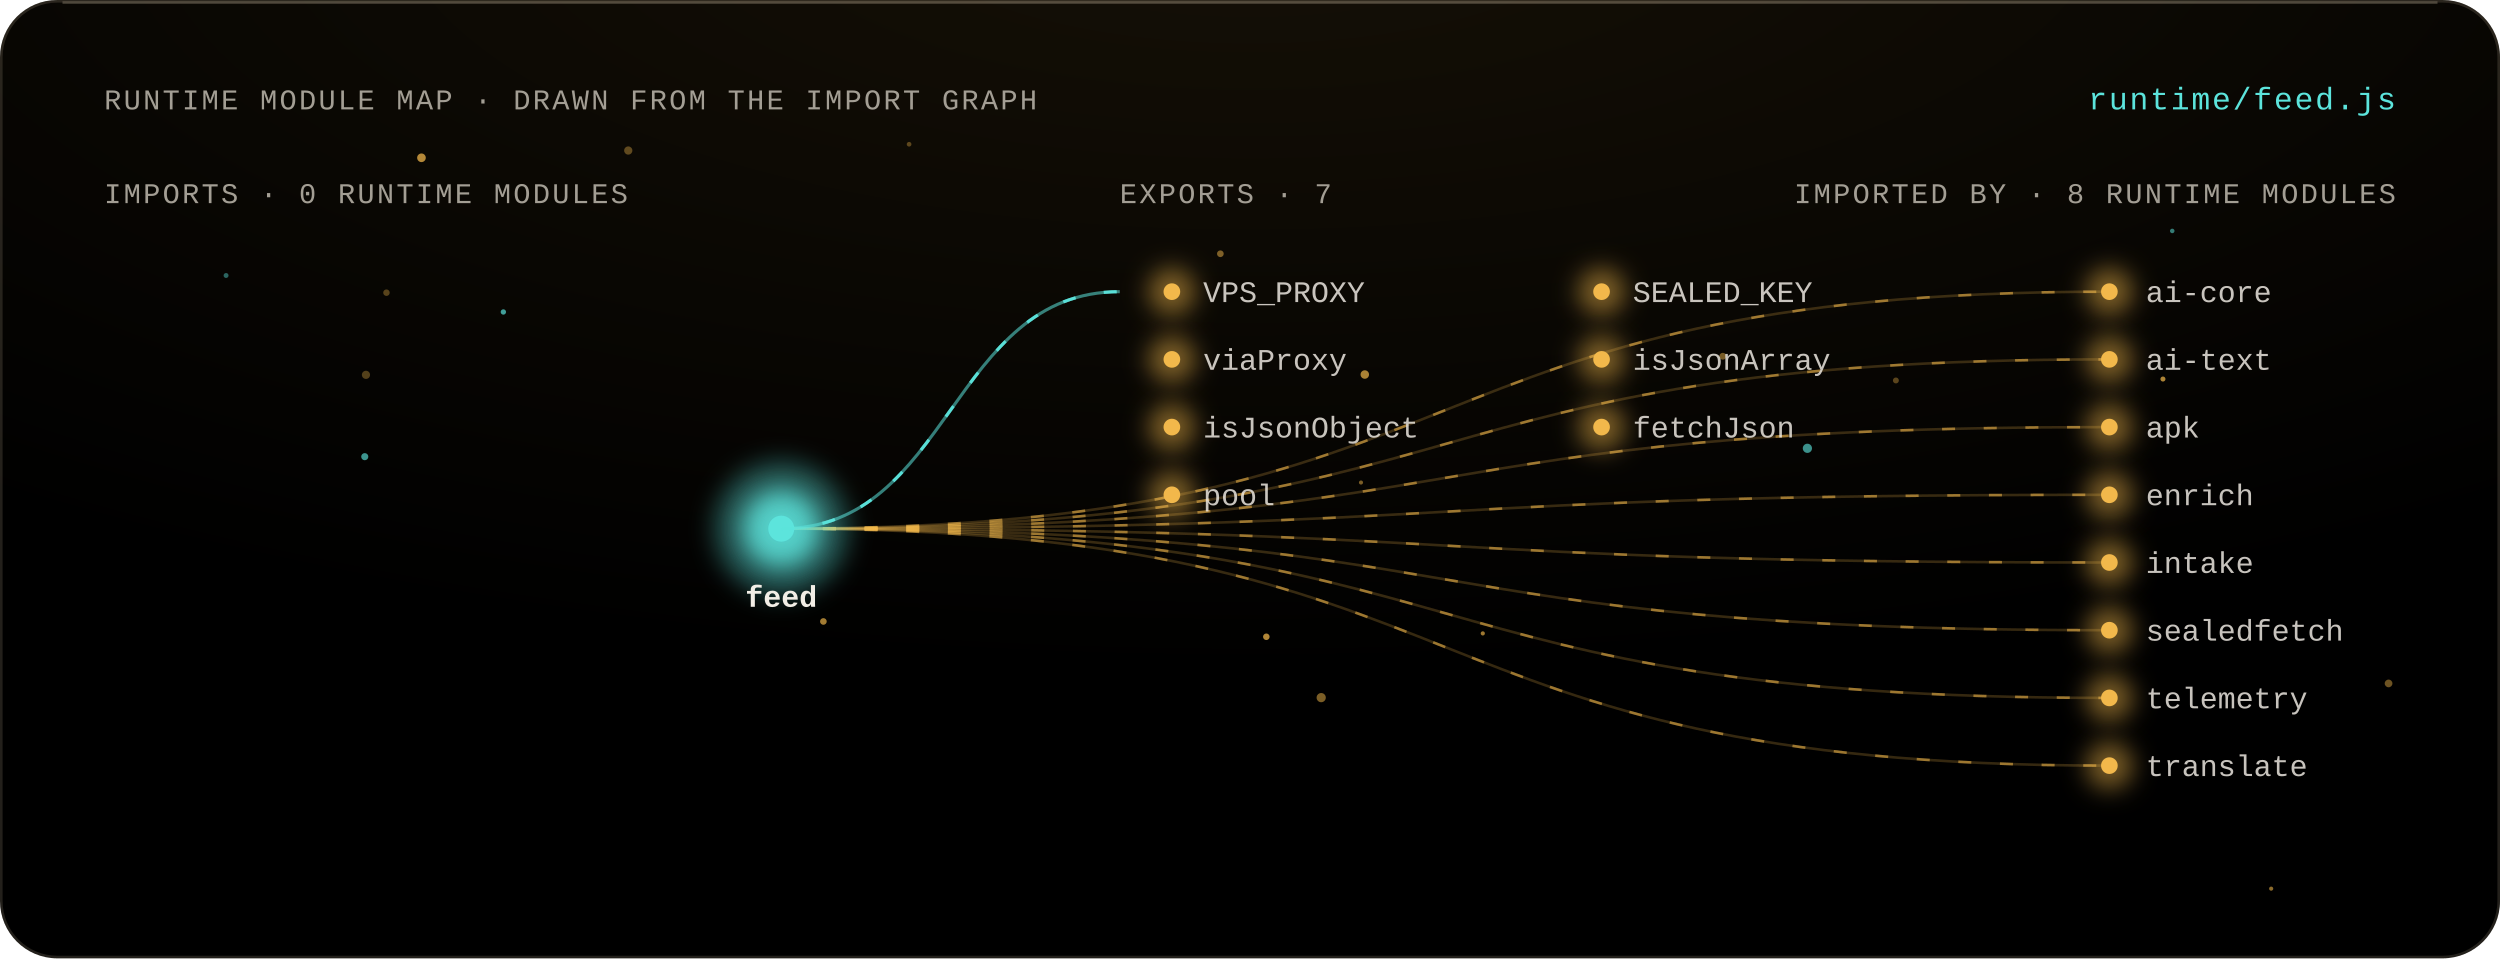
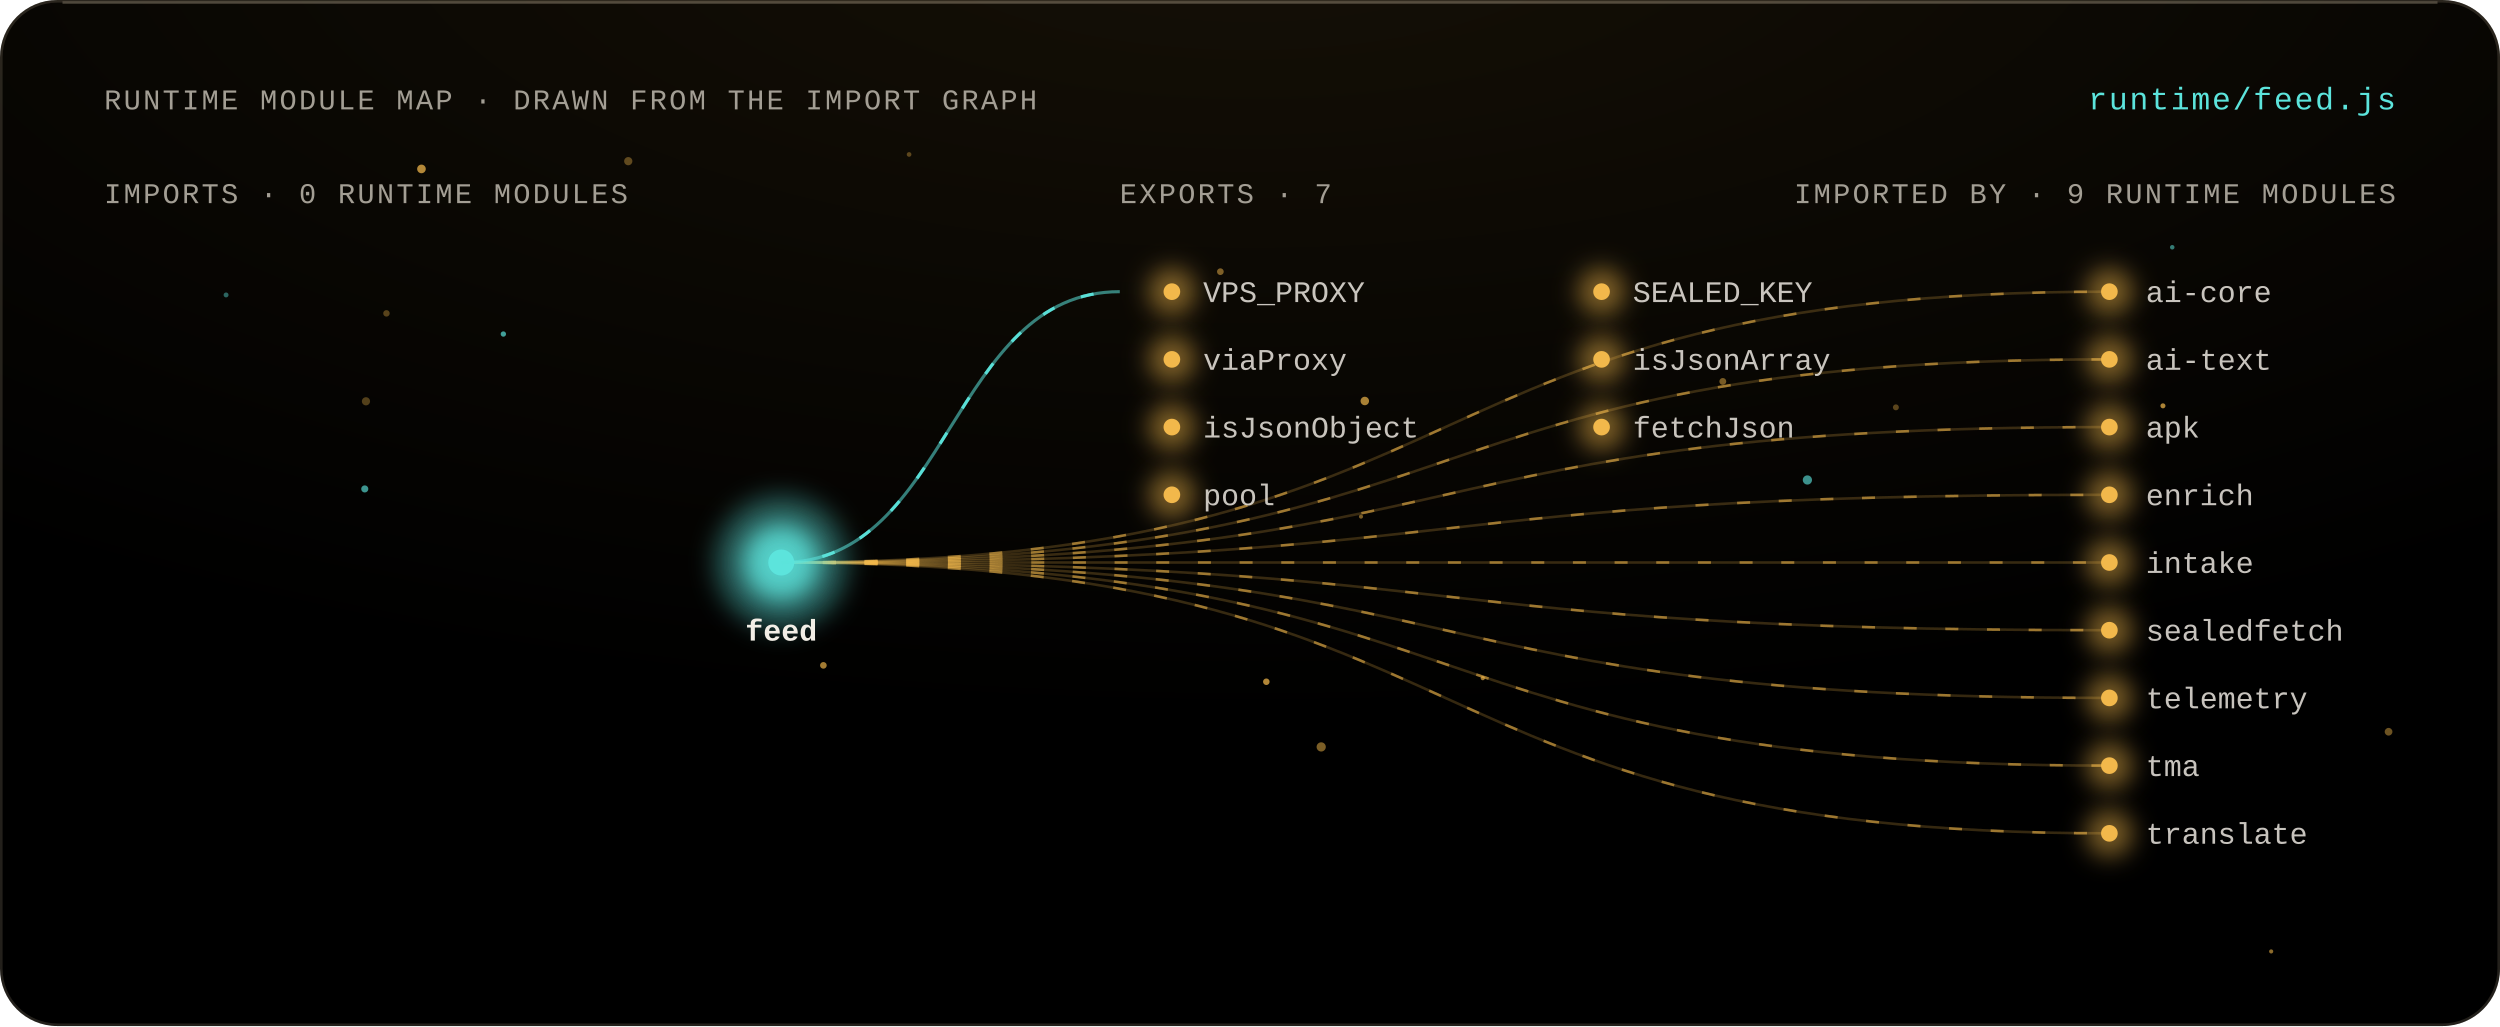
- <svg xmlns="http://www.w3.org/2000/svg" viewBox="0 0 960 368" width="960" height="368" role="img" aria-labelledby="t">
+ <svg xmlns="http://www.w3.org/2000/svg" viewBox="0 0 960 394" width="960" height="394" role="img" aria-labelledby="t">
  <style>
  text { font-family: 'Geist Mono', ui-monospace, 'Liberation Mono', Menlo, monospace; fill: #F2EEE6; }
  .m { fill: #A39E94; font-size: 11px; letter-spacing: .08em; }
  .l { font-size: 11.5px; }
  .h { font-size: 12px; fill: #5CE4DC; letter-spacing: .06em; }
  .flow { stroke-dasharray: 5 11; animation: flow 3s linear infinite; }
  @keyframes flow { to { stroke-dashoffset: -32; } }
  .breathe { animation: breathe 4.2s ease-in-out infinite; }
  @keyframes breathe { 50% { opacity: .38; } }
  .beat { animation: beat 2.6s ease-in-out infinite; transform-box: fill-box; transform-origin: center; }
  @keyframes beat { 50% { opacity: .55; transform: scale(1.35); } }
  .spin { transform-box: fill-box; transform-origin: center; animation: spin 48s linear infinite; }
  .spin-r { transform-box: fill-box; transform-origin: center; animation: spin 64s linear infinite reverse; }
  @keyframes spin { to { transform: rotate(360deg); } }
  @media (prefers-reduced-motion: reduce) { * { animation: none !important; } }
</style>
  <defs>
    <filter id="bloom" x="-80%" y="-80%" width="260%" height="260%">
      <feGaussianBlur stdDeviation="4.5" />
    </filter>
    <filter id="soft" x="-30%" y="-30%" width="160%" height="160%">
      <feGaussianBlur stdDeviation="1.4" />
    </filter>
    <radialGradient id="key" cx="50%" cy="-10%" r="80%">
      <stop offset="0" stop-color="#F2B84B" stop-opacity=".09" />
      <stop offset="1" stop-color="#F2B84B" stop-opacity="0" />
    </radialGradient>
    <linearGradient id="pair" x1="0" x2="1">
      <stop offset="0" stop-color="#F2B84B" />
      <stop offset="1" stop-color="#5CE4DC" />
    </linearGradient>
  </defs>
-   <rect width="960" height="368" rx="22" fill="#000" />
-   <rect width="960" height="368" rx="22" fill="url(#key)" />
-   <rect x=".5" y=".5" width="959" height="367" rx="21.5" fill="none" stroke="rgba(255,232,196,.14)" />
+   <rect width="960" height="394" rx="22" fill="#000" />
+   <rect width="960" height="394" rx="22" fill="url(#key)" />
+   <rect x=".5" y=".5" width="959" height="393" rx="21.5" fill="none" stroke="rgba(255,232,196,.14)" />
  <path d="M 24 1 H 936" stroke="rgba(255,238,208,.22)" stroke-width="1" />
  <g>
-     <circle cx="316.18" cy="238.64" r="1.28" fill="#F2B84B" opacity="0.67" class="breathe" style="animation-delay:-0.42s" />
-     <circle cx="694.04" cy="172.15" r="1.77" fill="#5CE4DC" opacity="0.63" class="breathe" style="animation-delay:-3.76s" />
-     <circle cx="507.34" cy="267.89" r="1.77" fill="#F2B84B" opacity="0.51" class="breathe" style="animation-delay:-0.54s" />
-     <circle cx="661.56" cy="136.8" r="1.32" fill="#F2B84B" opacity="0.48" class="breathe" style="animation-delay:-2.43s" />
-     <circle cx="728.02" cy="146.1" r="1.14" fill="#F2B84B" opacity="0.36" class="breathe" style="animation-delay:-3.91s" />
-     <circle cx="193.29" cy="119.8" r="1.03" fill="#5CE4DC" opacity="0.69" class="breathe" style="animation-delay:-3.61s" />
-     <circle cx="86.81" cy="105.79" r="0.95" fill="#5CE4DC" opacity="0.43" class="breathe" style="animation-delay:-0.93s" />
-     <circle cx="834.14" cy="88.68" r="0.87" fill="#5CE4DC" opacity="0.53" class="breathe" style="animation-delay:-3.71s" />
-     <circle cx="241.25" cy="57.8" r="1.58" fill="#F2B84B" opacity="0.37" class="breathe" style="animation-delay:-0.28s" />
-     <circle cx="522.62" cy="185.29" r="0.79" fill="#F2B84B" opacity="0.5" class="breathe" style="animation-delay:-1.85s" />
-     <circle cx="349.09" cy="55.39" r="0.9" fill="#F2B84B" opacity="0.35" class="breathe" style="animation-delay:-2.37s" />
-     <circle cx="148.4" cy="112.39" r="1.25" fill="#F2B84B" opacity="0.34" class="breathe" style="animation-delay:-1.06s" />
-     <circle cx="569.39" cy="243.23" r="0.81" fill="#F2B84B" opacity="0.65" class="breathe" style="animation-delay:-2.59s" />
-     <circle cx="161.84" cy="60.59" r="1.66" fill="#F2B84B" opacity="0.73" class="breathe" style="animation-delay:-2.42s" />
-     <circle cx="830.57" cy="145.55" r="0.97" fill="#F2B84B" opacity="0.71" class="breathe" style="animation-delay:-0.55s" />
-     <circle cx="140.07" cy="175.36" r="1.37" fill="#5CE4DC" opacity="0.65" class="breathe" style="animation-delay:-0.17s" />
-     <circle cx="486.27" cy="244.52" r="1.26" fill="#F2B84B" opacity="0.73" class="breathe" style="animation-delay:-2.03s" />
-     <circle cx="468.62" cy="97.44" r="1.29" fill="#F2B84B" opacity="0.5" class="breathe" style="animation-delay:-1.33s" />
-     <circle cx="917.21" cy="262.44" r="1.48" fill="#F2B84B" opacity="0.45" class="breathe" style="animation-delay:-1.68s" />
-     <circle cx="524.08" cy="143.82" r="1.63" fill="#F2B84B" opacity="0.69" class="breathe" style="animation-delay:-1.15s" />
-     <circle cx="140.53" cy="143.94" r="1.57" fill="#F2B84B" opacity="0.33" class="breathe" style="animation-delay:-1.53s" />
-     <circle cx="872.13" cy="341.24" r="0.8" fill="#F2B84B" opacity="0.58" class="breathe" style="animation-delay:-2.12s" />
+     <circle cx="316.18" cy="255.5" r="1.28" fill="#F2B84B" opacity="0.67" class="breathe" style="animation-delay:-0.42s" />
+     <circle cx="694.04" cy="184.31" r="1.77" fill="#5CE4DC" opacity="0.63" class="breathe" style="animation-delay:-3.76s" />
+     <circle cx="507.34" cy="286.82" r="1.77" fill="#F2B84B" opacity="0.51" class="breathe" style="animation-delay:-0.54s" />
+     <circle cx="661.56" cy="146.47" r="1.32" fill="#F2B84B" opacity="0.48" class="breathe" style="animation-delay:-2.43s" />
+     <circle cx="728.02" cy="156.42" r="1.14" fill="#F2B84B" opacity="0.36" class="breathe" style="animation-delay:-3.91s" />
+     <circle cx="193.29" cy="128.27" r="1.03" fill="#5CE4DC" opacity="0.69" class="breathe" style="animation-delay:-3.61s" />
+     <circle cx="86.81" cy="113.26" r="0.95" fill="#5CE4DC" opacity="0.43" class="breathe" style="animation-delay:-0.93s" />
+     <circle cx="834.14" cy="94.95" r="0.87" fill="#5CE4DC" opacity="0.53" class="breathe" style="animation-delay:-3.71s" />
+     <circle cx="241.25" cy="61.89" r="1.58" fill="#F2B84B" opacity="0.37" class="breathe" style="animation-delay:-0.28s" />
+     <circle cx="522.62" cy="198.38" r="0.79" fill="#F2B84B" opacity="0.5" class="breathe" style="animation-delay:-1.85s" />
+     <circle cx="349.09" cy="59.31" r="0.9" fill="#F2B84B" opacity="0.35" class="breathe" style="animation-delay:-2.37s" />
+     <circle cx="148.4" cy="120.33" r="1.25" fill="#F2B84B" opacity="0.34" class="breathe" style="animation-delay:-1.06s" />
+     <circle cx="569.39" cy="260.41" r="0.81" fill="#F2B84B" opacity="0.65" class="breathe" style="animation-delay:-2.59s" />
+     <circle cx="161.84" cy="64.87" r="1.66" fill="#F2B84B" opacity="0.73" class="breathe" style="animation-delay:-2.42s" />
+     <circle cx="830.57" cy="155.84" r="0.97" fill="#F2B84B" opacity="0.71" class="breathe" style="animation-delay:-0.55s" />
+     <circle cx="140.07" cy="187.75" r="1.37" fill="#5CE4DC" opacity="0.65" class="breathe" style="animation-delay:-0.17s" />
+     <circle cx="486.27" cy="261.79" r="1.26" fill="#F2B84B" opacity="0.73" class="breathe" style="animation-delay:-2.03s" />
+     <circle cx="468.62" cy="104.32" r="1.29" fill="#F2B84B" opacity="0.5" class="breathe" style="animation-delay:-1.33s" />
+     <circle cx="917.21" cy="280.99" r="1.48" fill="#F2B84B" opacity="0.45" class="breathe" style="animation-delay:-1.68s" />
+     <circle cx="524.08" cy="153.98" r="1.63" fill="#F2B84B" opacity="0.69" class="breathe" style="animation-delay:-1.15s" />
+     <circle cx="140.53" cy="154.1" r="1.57" fill="#F2B84B" opacity="0.33" class="breathe" style="animation-delay:-1.53s" />
+     <circle cx="872.13" cy="365.35" r="0.8" fill="#F2B84B" opacity="0.58" class="breathe" style="animation-delay:-2.12s" />
  </g>
  <text x="40" y="42" class="m" text-anchor="start">RUNTIME MODULE MAP · DRAWN FROM THE IMPORT GRAPH</text>
  <text x="920" y="42" class="h" text-anchor="end">runtime/feed.js</text>
  <text x="40" y="78" class="m" text-anchor="start">IMPORTS · 0 RUNTIME MODULES</text>
  <text x="430" y="78" class="m" text-anchor="start">EXPORTS · 7</text>
-   <text x="920" y="78" class="m" text-anchor="end">IMPORTED BY · 8 RUNTIME MODULES</text>
-   <path d="M 300 203 C 580.5 203, 529.5 112, 810 112" fill="none" stroke="#F2B84B" stroke-opacity="0.22" stroke-width="1" />
-   <path d="M 300 203 C 580.5 203, 529.5 112, 810 112" fill="none" stroke="#F2B84B" stroke-opacity="0.55" stroke-width="1" class="flow" />
+   <text x="920" y="78" class="m" text-anchor="end">IMPORTED BY · 9 RUNTIME MODULES</text>
+   <path d="M 300 216 C 580.5 216, 529.5 112, 810 112" fill="none" stroke="#F2B84B" stroke-opacity="0.22" stroke-width="1" />
+   <path d="M 300 216 C 580.5 216, 529.5 112, 810 112" fill="none" stroke="#F2B84B" stroke-opacity="0.55" stroke-width="1" class="flow" />
  <g>
    <circle cx="810" cy="112" r="9" fill="#F2B84B" opacity="0.5" filter="url(#bloom)" class="breathe" style="animation-delay:-2.62s" />
    <circle cx="810" cy="112" r="3.2" fill="#F2B84B" />
  </g>
  <text x="824" y="116" class="l" text-anchor="start" fill="#F2EEE6" fill-opacity=".82">ai-core</text>
-   <path d="M 300 203 C 580.5 203, 529.5 138, 810 138" fill="none" stroke="#F2B84B" stroke-opacity="0.22" stroke-width="1" />
-   <path d="M 300 203 C 580.5 203, 529.5 138, 810 138" fill="none" stroke="#F2B84B" stroke-opacity="0.55" stroke-width="1" class="flow" />
+   <path d="M 300 216 C 580.5 216, 529.5 138, 810 138" fill="none" stroke="#F2B84B" stroke-opacity="0.22" stroke-width="1" />
+   <path d="M 300 216 C 580.5 216, 529.5 138, 810 138" fill="none" stroke="#F2B84B" stroke-opacity="0.55" stroke-width="1" class="flow" />
  <g>
    <circle cx="810" cy="138" r="9" fill="#F2B84B" opacity="0.5" filter="url(#bloom)" class="breathe" style="animation-delay:-2.1s" />
    <circle cx="810" cy="138" r="3.2" fill="#F2B84B" />
  </g>
  <text x="824" y="142" class="l" text-anchor="start" fill="#F2EEE6" fill-opacity=".82">ai-text</text>
-   <path d="M 300 203 C 580.5 203, 529.5 164, 810 164" fill="none" stroke="#F2B84B" stroke-opacity="0.22" stroke-width="1" />
-   <path d="M 300 203 C 580.5 203, 529.5 164, 810 164" fill="none" stroke="#F2B84B" stroke-opacity="0.55" stroke-width="1" class="flow" />
+   <path d="M 300 216 C 580.5 216, 529.5 164, 810 164" fill="none" stroke="#F2B84B" stroke-opacity="0.22" stroke-width="1" />
+   <path d="M 300 216 C 580.5 216, 529.5 164, 810 164" fill="none" stroke="#F2B84B" stroke-opacity="0.55" stroke-width="1" class="flow" />
  <g>
    <circle cx="810" cy="164" r="9" fill="#F2B84B" opacity="0.5" filter="url(#bloom)" class="breathe" style="animation-delay:-1.32s" />
    <circle cx="810" cy="164" r="3.2" fill="#F2B84B" />
  </g>
  <text x="824" y="168" class="l" text-anchor="start" fill="#F2EEE6" fill-opacity=".82">apk</text>
-   <path d="M 300 203 C 580.5 203, 529.5 190, 810 190" fill="none" stroke="#F2B84B" stroke-opacity="0.22" stroke-width="1" />
-   <path d="M 300 203 C 580.5 203, 529.5 190, 810 190" fill="none" stroke="#F2B84B" stroke-opacity="0.55" stroke-width="1" class="flow" />
+   <path d="M 300 216 C 580.5 216, 529.5 190, 810 190" fill="none" stroke="#F2B84B" stroke-opacity="0.22" stroke-width="1" />
+   <path d="M 300 216 C 580.5 216, 529.5 190, 810 190" fill="none" stroke="#F2B84B" stroke-opacity="0.55" stroke-width="1" class="flow" />
  <g>
    <circle cx="810" cy="190" r="9" fill="#F2B84B" opacity="0.5" filter="url(#bloom)" class="breathe" style="animation-delay:-2.59s" />
    <circle cx="810" cy="190" r="3.2" fill="#F2B84B" />
  </g>
  <text x="824" y="194" class="l" text-anchor="start" fill="#F2EEE6" fill-opacity=".82">enrich</text>
-   <path d="M 300 203 C 580.5 203, 529.5 216, 810 216" fill="none" stroke="#F2B84B" stroke-opacity="0.22" stroke-width="1" />
-   <path d="M 300 203 C 580.5 203, 529.5 216, 810 216" fill="none" stroke="#F2B84B" stroke-opacity="0.55" stroke-width="1" class="flow" />
+   <path d="M 300 216 C 580.5 216, 529.5 216, 810 216" fill="none" stroke="#F2B84B" stroke-opacity="0.22" stroke-width="1" />
+   <path d="M 300 216 C 580.5 216, 529.5 216, 810 216" fill="none" stroke="#F2B84B" stroke-opacity="0.55" stroke-width="1" class="flow" />
  <g>
    <circle cx="810" cy="216" r="9" fill="#F2B84B" opacity="0.5" filter="url(#bloom)" class="breathe" style="animation-delay:-3.35s" />
    <circle cx="810" cy="216" r="3.2" fill="#F2B84B" />
  </g>
  <text x="824" y="220" class="l" text-anchor="start" fill="#F2EEE6" fill-opacity=".82">intake</text>
-   <path d="M 300 203 C 580.5 203, 529.5 242, 810 242" fill="none" stroke="#F2B84B" stroke-opacity="0.22" stroke-width="1" />
-   <path d="M 300 203 C 580.5 203, 529.5 242, 810 242" fill="none" stroke="#F2B84B" stroke-opacity="0.55" stroke-width="1" class="flow" />
+   <path d="M 300 216 C 580.5 216, 529.5 242, 810 242" fill="none" stroke="#F2B84B" stroke-opacity="0.22" stroke-width="1" />
+   <path d="M 300 216 C 580.5 216, 529.5 242, 810 242" fill="none" stroke="#F2B84B" stroke-opacity="0.55" stroke-width="1" class="flow" />
  <g>
    <circle cx="810" cy="242" r="9" fill="#F2B84B" opacity="0.5" filter="url(#bloom)" class="breathe" style="animation-delay:-0.4s" />
    <circle cx="810" cy="242" r="3.2" fill="#F2B84B" />
  </g>
  <text x="824" y="246" class="l" text-anchor="start" fill="#F2EEE6" fill-opacity=".82">sealedfetch</text>
-   <path d="M 300 203 C 580.5 203, 529.5 268, 810 268" fill="none" stroke="#F2B84B" stroke-opacity="0.22" stroke-width="1" />
-   <path d="M 300 203 C 580.5 203, 529.5 268, 810 268" fill="none" stroke="#F2B84B" stroke-opacity="0.55" stroke-width="1" class="flow" />
+   <path d="M 300 216 C 580.5 216, 529.5 268, 810 268" fill="none" stroke="#F2B84B" stroke-opacity="0.22" stroke-width="1" />
+   <path d="M 300 216 C 580.5 216, 529.5 268, 810 268" fill="none" stroke="#F2B84B" stroke-opacity="0.55" stroke-width="1" class="flow" />
  <g>
    <circle cx="810" cy="268" r="9" fill="#F2B84B" opacity="0.5" filter="url(#bloom)" class="breathe" style="animation-delay:-0.54s" />
    <circle cx="810" cy="268" r="3.2" fill="#F2B84B" />
  </g>
  <text x="824" y="272" class="l" text-anchor="start" fill="#F2EEE6" fill-opacity=".82">telemetry</text>
-   <path d="M 300 203 C 580.5 203, 529.5 294, 810 294" fill="none" stroke="#F2B84B" stroke-opacity="0.22" stroke-width="1" />
-   <path d="M 300 203 C 580.5 203, 529.5 294, 810 294" fill="none" stroke="#F2B84B" stroke-opacity="0.55" stroke-width="1" class="flow" />
+   <path d="M 300 216 C 580.5 216, 529.5 294, 810 294" fill="none" stroke="#F2B84B" stroke-opacity="0.22" stroke-width="1" />
+   <path d="M 300 216 C 580.5 216, 529.5 294, 810 294" fill="none" stroke="#F2B84B" stroke-opacity="0.55" stroke-width="1" class="flow" />
  <g>
    <circle cx="810" cy="294" r="9" fill="#F2B84B" opacity="0.5" filter="url(#bloom)" class="breathe" style="animation-delay:-3.91s" />
    <circle cx="810" cy="294" r="3.2" fill="#F2B84B" />
  </g>
-   <text x="824" y="298" class="l" text-anchor="start" fill="#F2EEE6" fill-opacity=".82">translate</text>
-   <circle cx="300" cy="203" r="26" fill="#5CE4DC" opacity=".35" filter="url(#bloom)" class="beat" />
+   <text x="824" y="298" class="l" text-anchor="start" fill="#F2EEE6" fill-opacity=".82">tma</text>
+   <path d="M 300 216 C 580.5 216, 529.5 320, 810 320" fill="none" stroke="#F2B84B" stroke-opacity="0.22" stroke-width="1" />
+   <path d="M 300 216 C 580.5 216, 529.5 320, 810 320" fill="none" stroke="#F2B84B" stroke-opacity="0.55" stroke-width="1" class="flow" />
  <g>
-     <circle cx="300" cy="203" r="15" fill="#5CE4DC" opacity="0.85" filter="url(#bloom)" class="beat" style="animation-delay:-0s" />
-     <circle cx="300" cy="203" r="5" fill="#5CE4DC" />
+     <circle cx="810" cy="320" r="9" fill="#F2B84B" opacity="0.5" filter="url(#bloom)" class="breathe" style="animation-delay:-2.89s" />
+     <circle cx="810" cy="320" r="3.2" fill="#F2B84B" />
  </g>
-   <text x="300" y="233" class="l" text-anchor="middle" fill="#5CE4DC" font-weight="700" font-size="13">feed</text>
-   <path d="M 300 203 C 365 203, 365 112, 430 112" fill="none" stroke="#5CE4DC" stroke-opacity="0.55" stroke-width="1.2" />
-   <path d="M 300 203 C 365 203, 365 112, 430 112" fill="none" stroke="#5CE4DC" stroke-opacity="0.95" stroke-width="1.2" class="flow" />
+   <text x="824" y="324" class="l" text-anchor="start" fill="#F2EEE6" fill-opacity=".82">translate</text>
+   <circle cx="300" cy="216" r="26" fill="#5CE4DC" opacity=".35" filter="url(#bloom)" class="beat" />
  <g>
-     <circle cx="450" cy="112" r="9" fill="#F2B84B" opacity="0.5" filter="url(#bloom)" class="breathe" style="animation-delay:-2.89s" />
+     <circle cx="300" cy="216" r="15" fill="#5CE4DC" opacity="0.85" filter="url(#bloom)" class="beat" style="animation-delay:-0s" />
+     <circle cx="300" cy="216" r="5" fill="#5CE4DC" />
+   </g>
+   <text x="300" y="246" class="l" text-anchor="middle" fill="#5CE4DC" font-weight="700" font-size="13">feed</text>
+   <path d="M 300 216 C 365 216, 365 112, 430 112" fill="none" stroke="#5CE4DC" stroke-opacity="0.55" stroke-width="1.2" />
+   <path d="M 300 216 C 365 216, 365 112, 430 112" fill="none" stroke="#5CE4DC" stroke-opacity="0.95" stroke-width="1.2" class="flow" />
+   <g>
+     <circle cx="450" cy="112" r="9" fill="#F2B84B" opacity="0.5" filter="url(#bloom)" class="breathe" style="animation-delay:-1.87s" />
    <circle cx="450" cy="112" r="3.2" fill="#F2B84B" />
  </g>
  <text x="462" y="116" class="l" text-anchor="start" fill="#F2EEE6" fill-opacity=".82">VPS_PROXY</text>
  <g>
-     <circle cx="615" cy="112" r="9" fill="#F2B84B" opacity="0.5" filter="url(#bloom)" class="breathe" style="animation-delay:-1.87s" />
+     <circle cx="615" cy="112" r="9" fill="#F2B84B" opacity="0.5" filter="url(#bloom)" class="breathe" style="animation-delay:-3.04s" />
    <circle cx="615" cy="112" r="3.2" fill="#F2B84B" />
  </g>
  <text x="627" y="116" class="l" text-anchor="start" fill="#F2EEE6" fill-opacity=".82">SEALED_KEY</text>
  <g>
-     <circle cx="450" cy="138" r="9" fill="#F2B84B" opacity="0.5" filter="url(#bloom)" class="breathe" style="animation-delay:-3.04s" />
+     <circle cx="450" cy="138" r="9" fill="#F2B84B" opacity="0.5" filter="url(#bloom)" class="breathe" style="animation-delay:-3.58s" />
    <circle cx="450" cy="138" r="3.2" fill="#F2B84B" />
  </g>
  <text x="462" y="142" class="l" text-anchor="start" fill="#F2EEE6" fill-opacity=".82">viaProxy</text>
  <g>
-     <circle cx="615" cy="138" r="9" fill="#F2B84B" opacity="0.5" filter="url(#bloom)" class="breathe" style="animation-delay:-3.58s" />
+     <circle cx="615" cy="138" r="9" fill="#F2B84B" opacity="0.5" filter="url(#bloom)" class="breathe" style="animation-delay:-2.35s" />
    <circle cx="615" cy="138" r="3.2" fill="#F2B84B" />
  </g>
  <text x="627" y="142" class="l" text-anchor="start" fill="#F2EEE6" fill-opacity=".82">isJsonArray</text>
  <g>
-     <circle cx="450" cy="164" r="9" fill="#F2B84B" opacity="0.5" filter="url(#bloom)" class="breathe" style="animation-delay:-2.35s" />
+     <circle cx="450" cy="164" r="9" fill="#F2B84B" opacity="0.5" filter="url(#bloom)" class="breathe" style="animation-delay:-3.89s" />
    <circle cx="450" cy="164" r="3.2" fill="#F2B84B" />
  </g>
  <text x="462" y="168" class="l" text-anchor="start" fill="#F2EEE6" fill-opacity=".82">isJsonObject</text>
  <g>
-     <circle cx="615" cy="164" r="9" fill="#F2B84B" opacity="0.5" filter="url(#bloom)" class="breathe" style="animation-delay:-3.89s" />
+     <circle cx="615" cy="164" r="9" fill="#F2B84B" opacity="0.5" filter="url(#bloom)" class="breathe" style="animation-delay:-2.11s" />
    <circle cx="615" cy="164" r="3.2" fill="#F2B84B" />
  </g>
  <text x="627" y="168" class="l" text-anchor="start" fill="#F2EEE6" fill-opacity=".82">fetchJson</text>
  <g>
-     <circle cx="450" cy="190" r="9" fill="#F2B84B" opacity="0.5" filter="url(#bloom)" class="breathe" style="animation-delay:-2.11s" />
+     <circle cx="450" cy="190" r="9" fill="#F2B84B" opacity="0.5" filter="url(#bloom)" class="breathe" style="animation-delay:-2.91s" />
    <circle cx="450" cy="190" r="3.2" fill="#F2B84B" />
  </g>
  <text x="462" y="194" class="l" text-anchor="start" fill="#F2EEE6" fill-opacity=".82">pool</text>
</svg>
